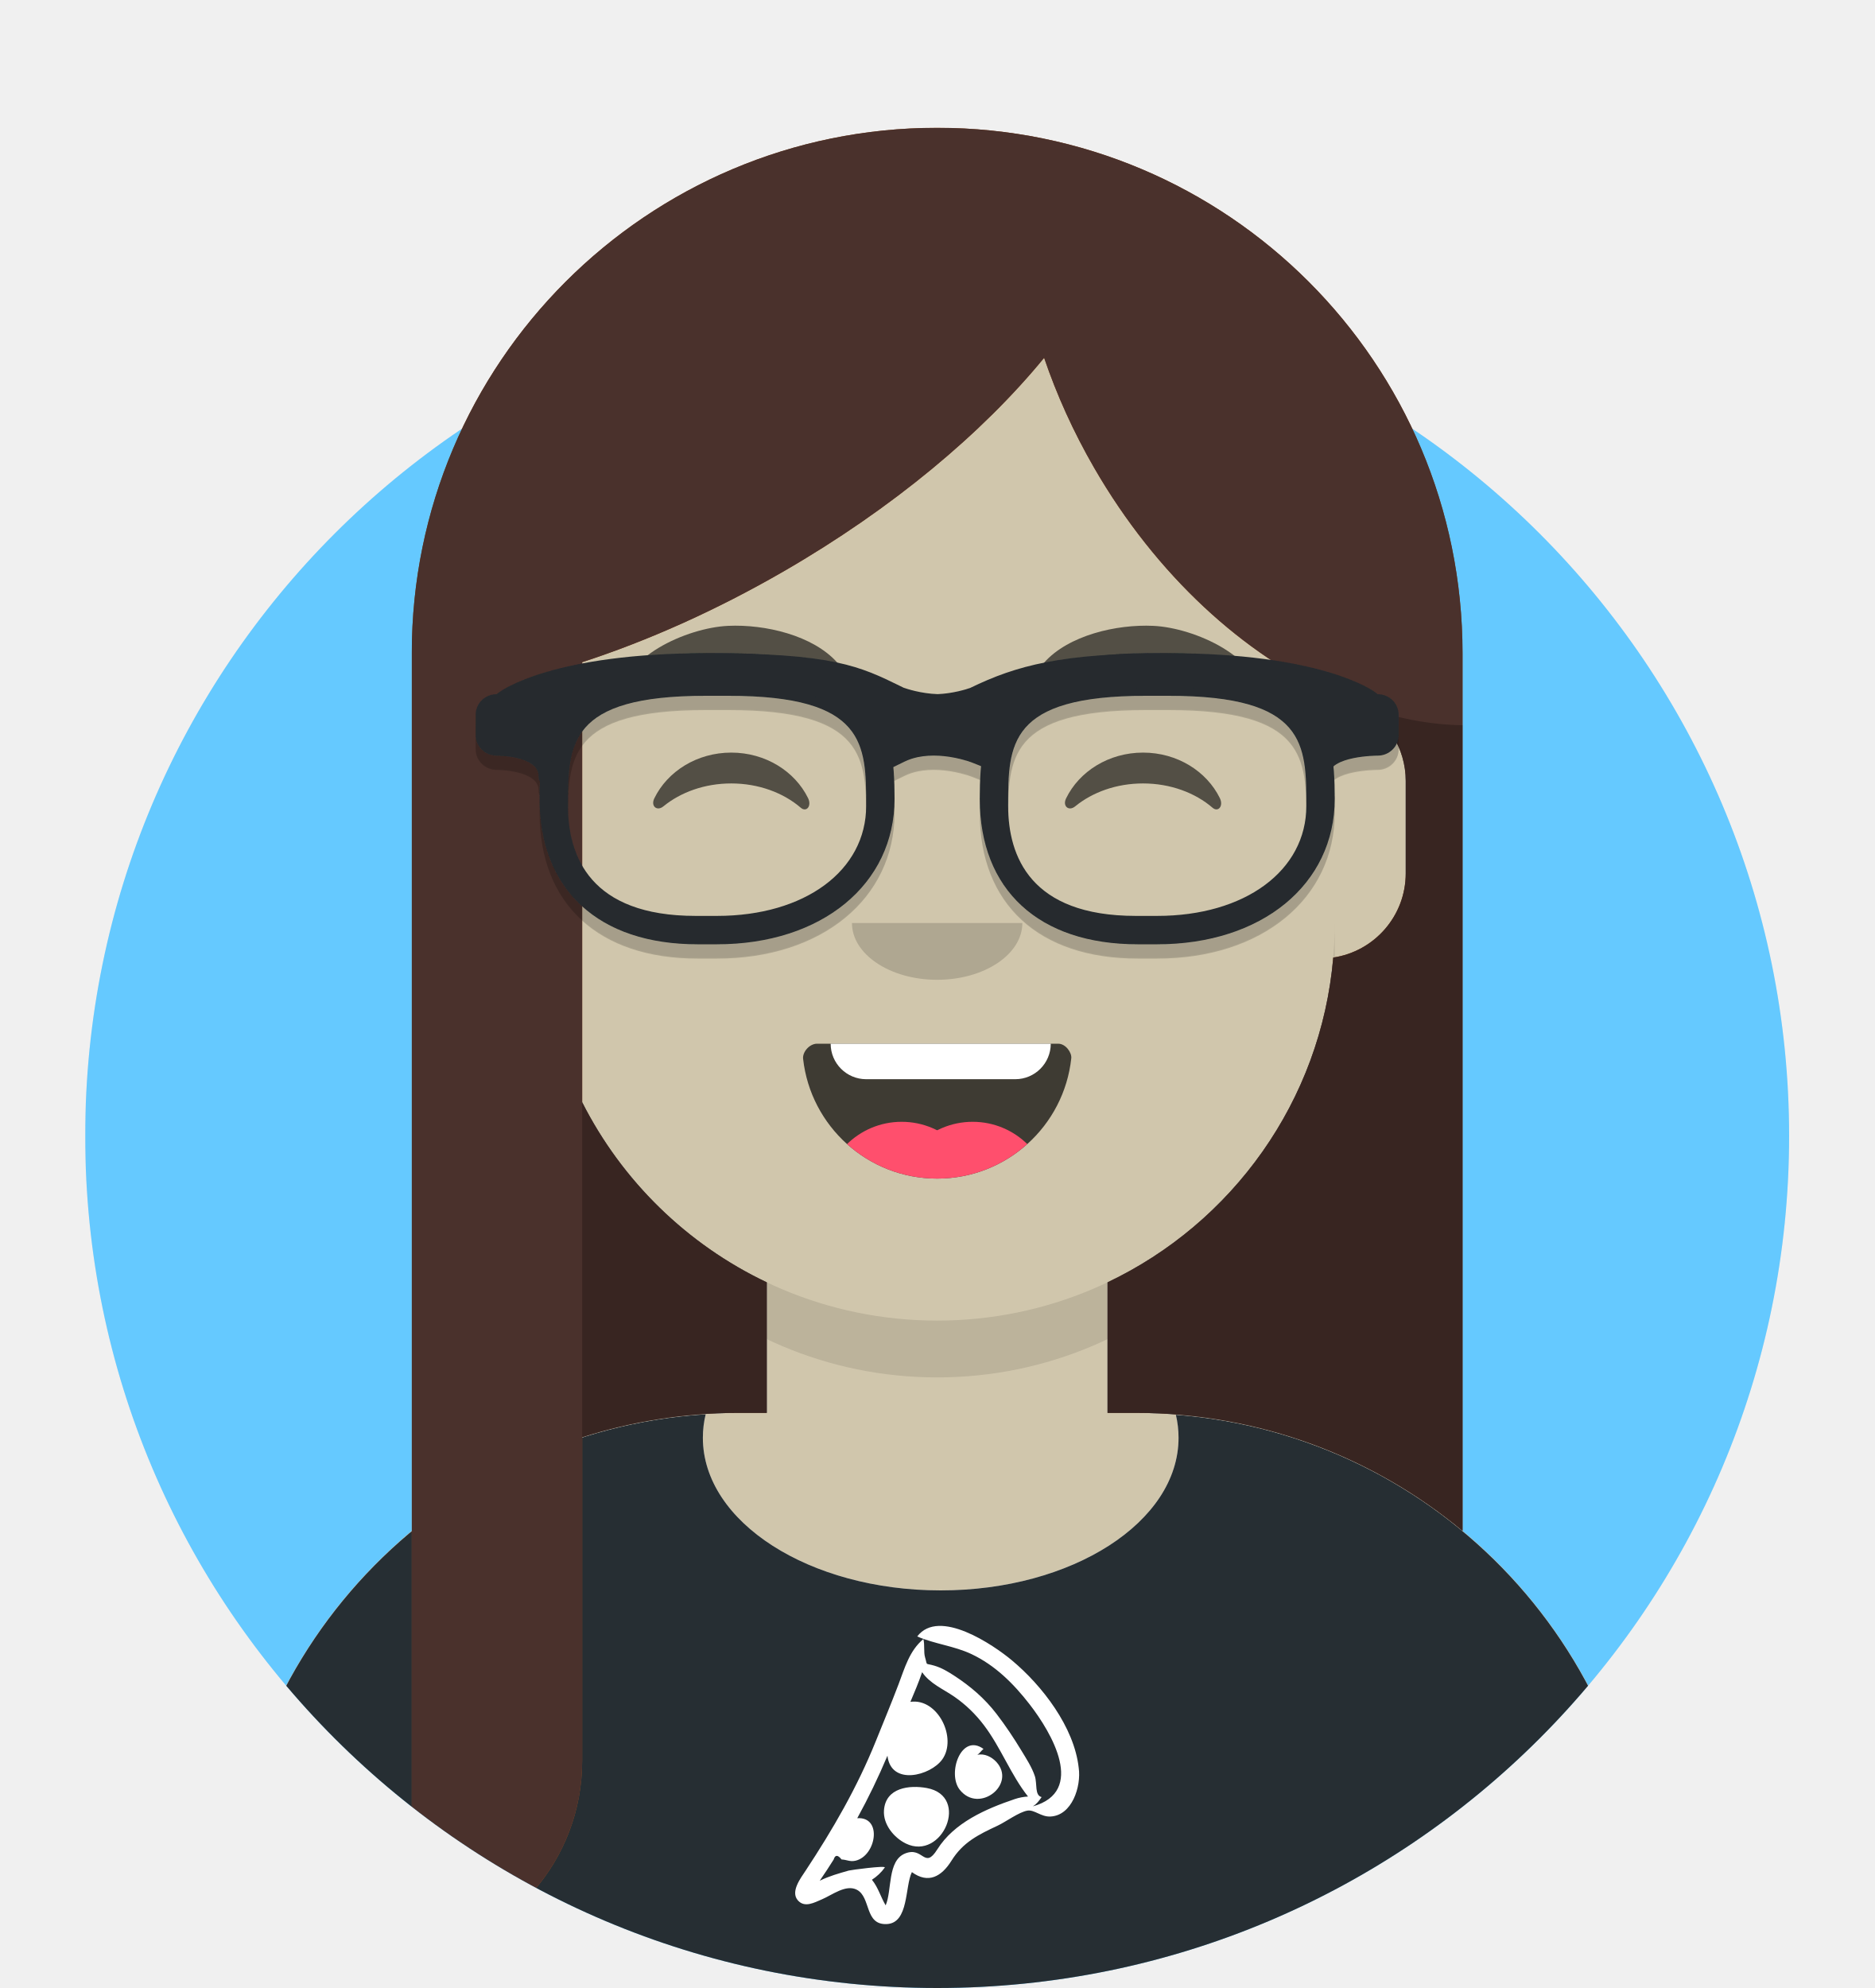
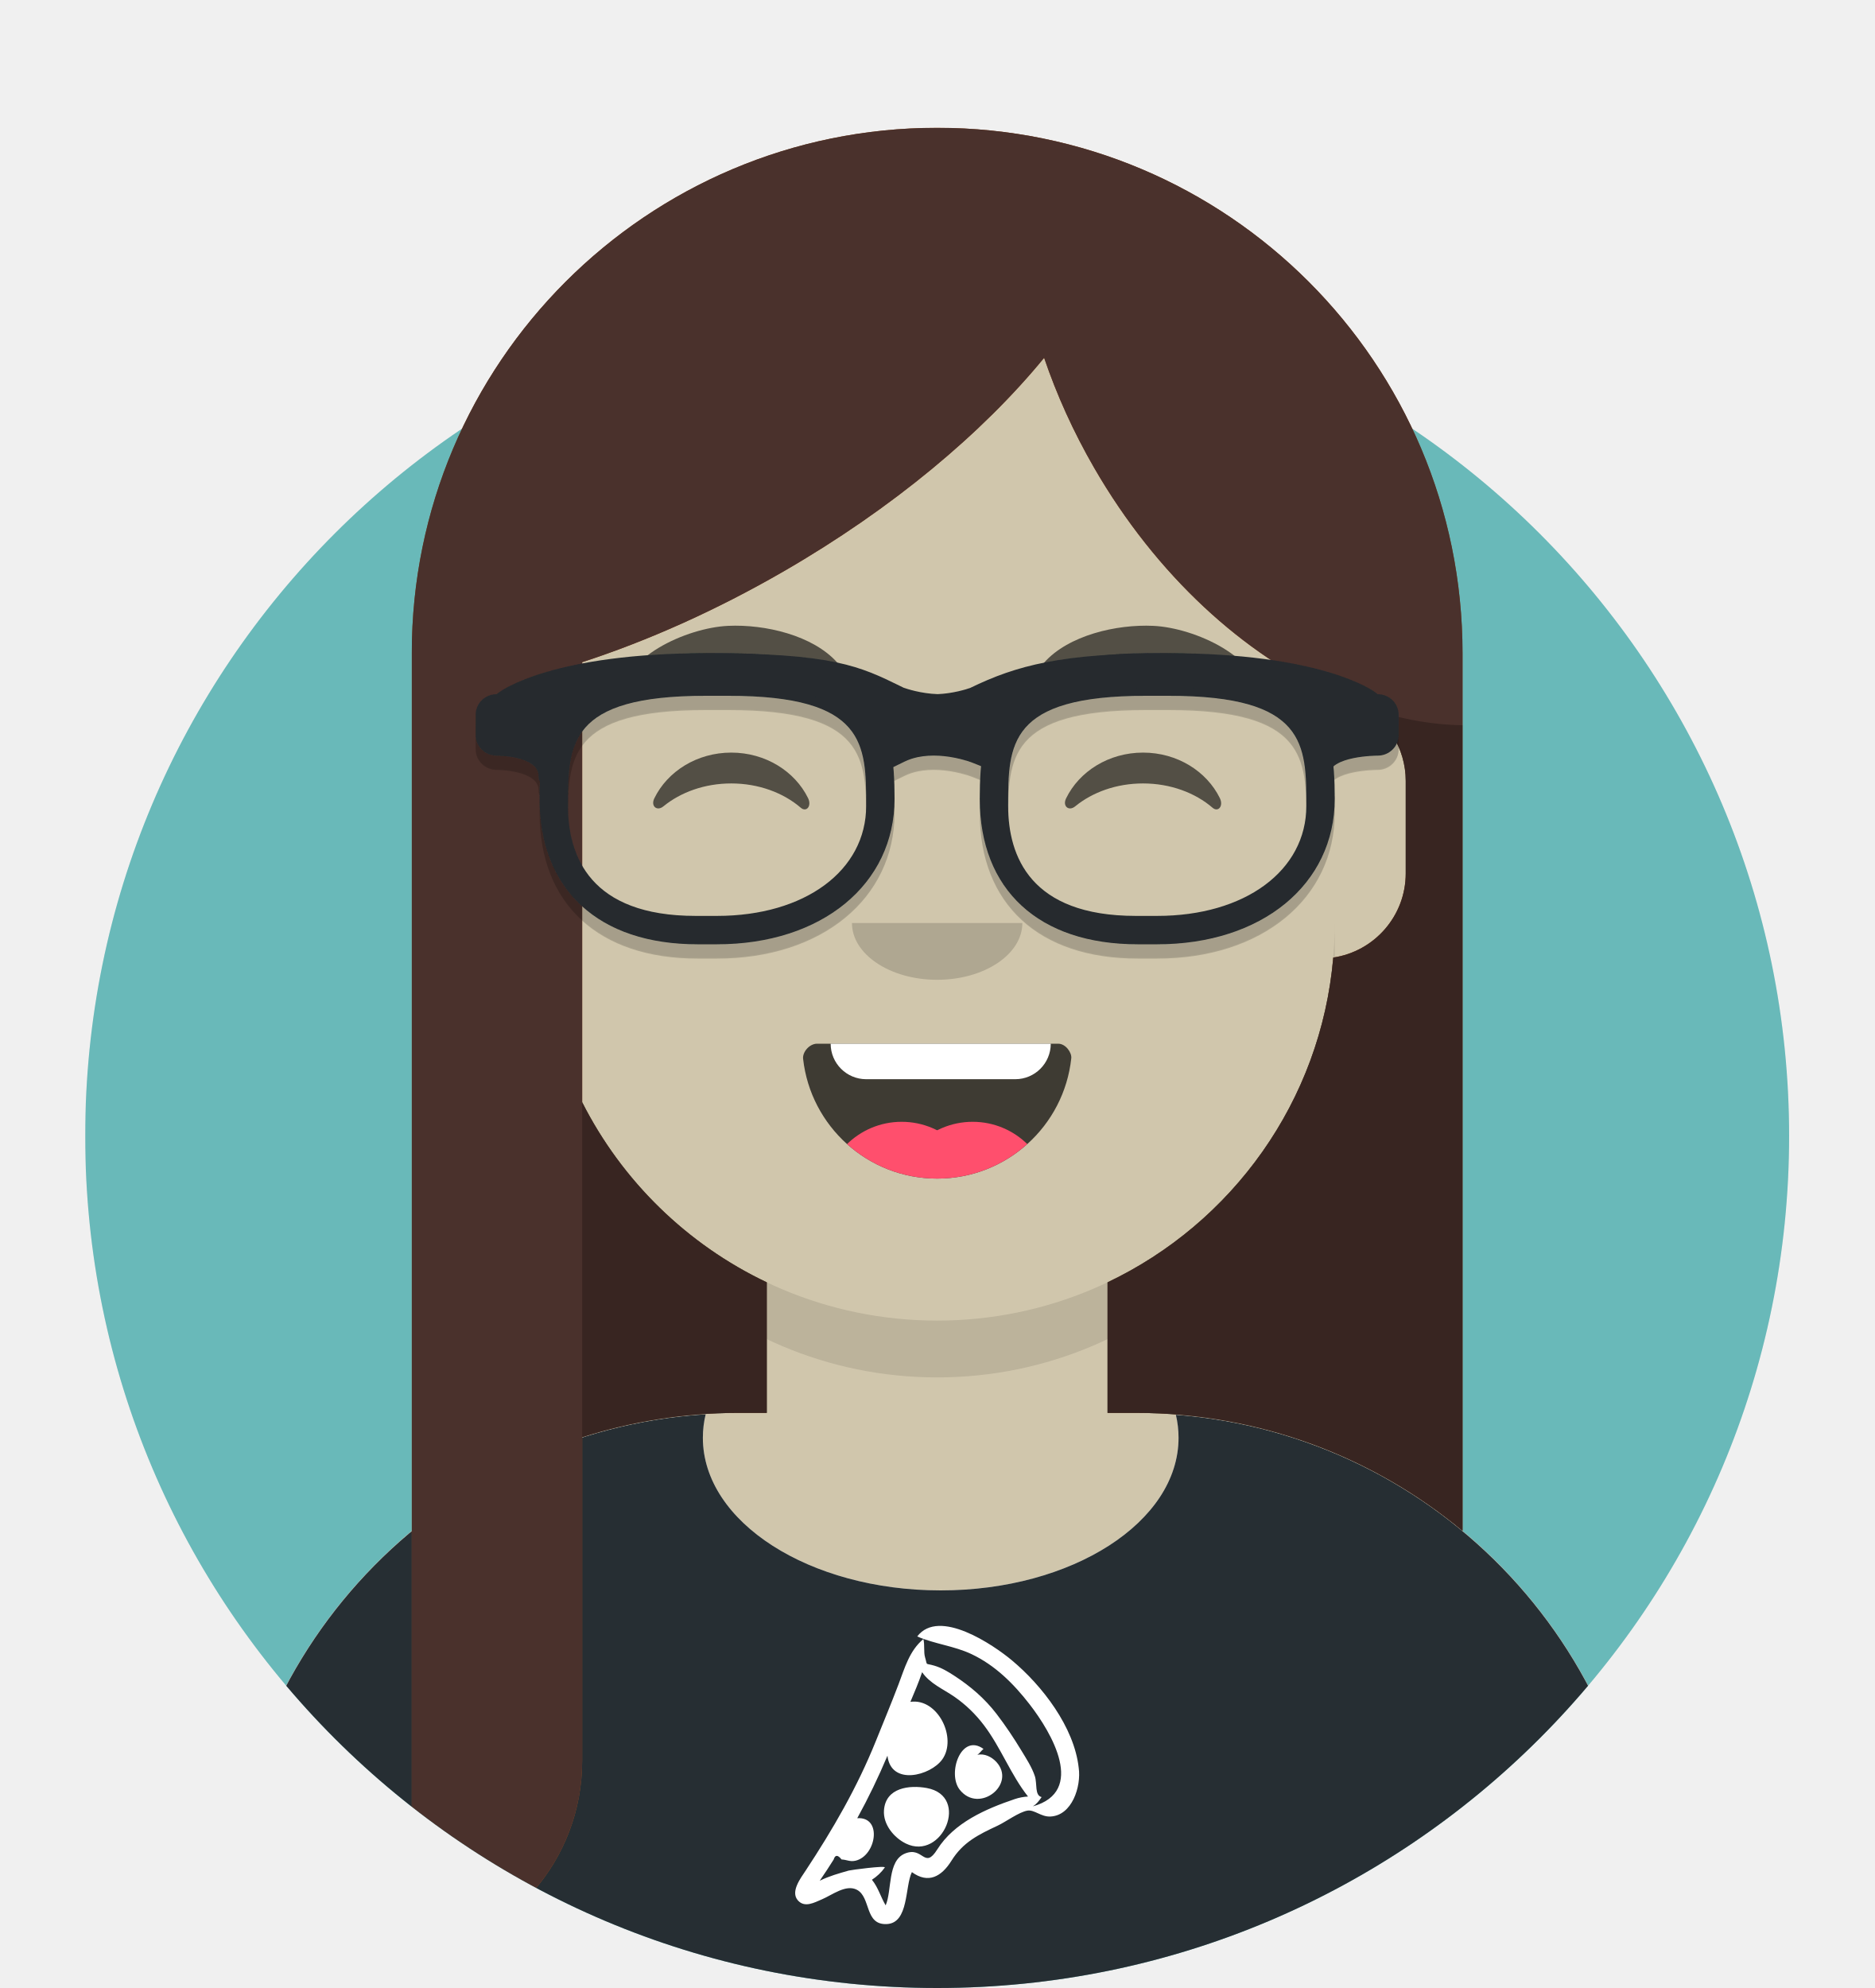
<svg xmlns="http://www.w3.org/2000/svg" xmlns:xlink="http://www.w3.org/1999/xlink" width="264px" height="280px" viewBox="0 0 264 280" version="1.1" data-reactroot="">
  <defs>
    <circle id="path-1" cx="120" cy="120" r="120" />
    <path d="M12,160 C12,226.274 65.726,280 132,280 C198.274,280 252,226.274 252,160 L264,160 L264,-1.42108547e-14 L-3.19744231e-14,-1.42108547e-14 L-3.19744231e-14,160 L12,160 Z" id="path-3" />
    <path d="M124,144.611 L124,163 L128,163 L128,163 C167.765,163 200,195.235 200,235 L200,244 L0,244 L0,235 C-4.86974701e-15,195.235 32.235,163 72,163 L72,163 L76,163 L76,144.611 C58.763,136.422 46.372,119.687 44.305,99.881 C38.48,99.058 34,94.052 34,88 L34,74 C34,68.054 38.325,63.118 44,62.166 L44,56 L44,56 C44,25.072 69.072,5.68137151e-15 100,0 L100,0 L100,0 C130.928,-5.68137151e-15 156,25.072 156,56 L156,62.166 C161.675,63.118 166,68.054 166,74 L166,88 C166,94.052 161.52,99.058 155.695,99.881 C153.628,119.687 141.237,136.422 124,144.611 Z" id="path-5" />
  </defs>
  <g id="Avataaar" stroke="none" stroke-width="1" fill="none" fill-rule="evenodd">
    <g transform="translate(-825, -1100)" id="Avataaar/Circle">
      <g transform="translate(825, 1100)">
        <g id="Circle" stroke-width="1" fill-rule="evenodd" transform="translate(12, 40)">
          <mask id="mask-2" fill="white">
            <use xlink:href="#path-1" />
          </mask>
          <use id="Circle-Background" fill="#E6E6E6" xlink:href="#path-1" />
-           <g id="Color/Palette/Blue-01" mask="url(#mask-2)" fill="#65C9FF">
+           <g id="Color/Palette/Blue-01" mask="url(#mask-2)" fill="#69b9b9">
            <rect id="🖍Color" x="0" y="0" width="240" height="240" />
          </g>
        </g>
        <mask id="mask-4" fill="white">
          <use xlink:href="#path-3" />
        </mask>
        <g id="Mask" />
        <g id="Avataaar" stroke-width="1" fill-rule="evenodd" mask="url(#mask-4)">
          <g id="Body" transform="translate(32, 36)">
            <mask id="mask-6" fill="white">
              <use xlink:href="#path-5" />
            </mask>
            <use fill="#D0C6AC" xlink:href="#path-5" />
            <path d="M156,79 L156,102 C156,132.928 130.928,158 100,158 C69.072,158 44,132.928 44,102 L44,79 L44,94 C44,124.928 69.072,150 100,150 C130.928,150 156,124.928 156,94 L156,79 Z" id="Neck-Shadow" fill-opacity="0.1" fill="#000000" mask="url(#mask-6)" />
          </g>
          <g id="Clothing/Graphic-Shirt" transform="translate(0, 170)">
            <defs>
              <path d="M165.624,29.268 C202.76,32.137 232,63.18 232,101.052 L232,110 L32,110 L32,101.052 C32,62.835 61.775,31.572 99.393,29.197 C99.134,30.274 99,31.377 99,32.5 C99,44.374 113.998,54 132.5,54 C151.002,54 166,44.374 166,32.5 C166,31.402 165.872,30.322 165.624,29.268 Z" id="react-path-219801" />
            </defs>
            <mask id="react-mask-219802" fill="white">
              <use xlink:href="#react-path-219801" />
            </mask>
            <use id="Clothes" fill="#E6E6E6" fill-rule="evenodd" xlink:href="#react-path-219801" />
            <g id="Color/Palette/Gray-01" mask="url(#react-mask-219802)" fill-rule="evenodd" fill="#262E33">
              <rect id="🖍Color" x="0" y="0" width="264" height="110" />
            </g>
            <g id="Clothing/Graphic/Pizza" mask="url(#react-mask-219802)" stroke-width="1" fill-rule="evenodd">
              <g transform="translate(77, 58)" id="Group-2">
                <g transform="translate(35, 1)">
                  <path d="M30.933,24.391 C26.851,25.771 22.383,27.715 20.028,31.465 C18.181,34.407 18.057,31.01 15.477,32.058 C12.97,33.077 13.656,37.281 12.745,39.359 C12.037,38.168 11.702,36.843 10.81,35.755 C11.503,35.31 12.146,34.712 12.624,34.031 C12.78,33.712 7.832,34.379 7.548,34.46 C6.137,34.862 4.808,35.232 3.46,35.89 C3.817,35.373 4.166,34.853 4.51,34.328 C4.82,33.856 5.125,33.38 5.425,32.901 C5.632,32.221 6.001,32.219 6.533,32.895 C7.281,32.931 7.711,33.252 8.495,33.072 C11.41,32.405 12.338,26.849 8.745,27.085 C10.324,24.216 11.725,21.302 12.998,18.283 C13.5,22.574 19.077,21.096 20.717,18.808 C22.857,15.819 20.113,10.146 16.233,10.696 C16.814,9.321 17.404,7.934 17.883,6.518 C18.975,8.129 20.884,8.909 22.421,9.975 C24.032,11.092 25.394,12.415 26.584,13.981 C28.97,17.121 30.377,20.988 32.799,24.033 C32.161,24.068 31.54,24.187 30.933,24.391 M39.939,20.003 C39.307,14.246 34.79,8.402 30.5,4.827 C27.95,2.702 20.259,-2.558 17.193,1.487 C19.665,2.558 22.392,2.816 24.843,3.976 C28.163,5.548 30.765,8.135 33.011,11.031 C36.148,15.076 40.982,23.314 33.485,25.417 C34.003,25.079 34.304,24.708 34.713,24.109 C33.706,23.876 34.113,22.231 33.759,21.157 C33.347,19.906 32.549,18.69 31.875,17.575 C30.804,15.804 29.628,14.041 28.371,12.404 C26.693,10.218 24.685,8.497 22.394,7.008 C21.487,6.419 20.619,5.897 19.577,5.593 C18.228,5.199 18.67,5.679 18.301,4.447 C18.069,3.674 18.277,2.684 18.055,1.855 C16.082,3.513 15.44,5.91 14.556,8.236 C13.535,10.92 12.433,13.571 11.359,16.233 C8.724,22.768 5.325,28.628 1.468,34.48 C0.796,35.499 -0.697,37.43 0.378,38.654 C1.339,39.749 2.708,38.96 3.764,38.515 C5.2,37.911 7.149,36.351 8.699,37.168 C10.697,38.222 9.753,42.152 12.913,41.995 C16.027,41.841 15.44,36.715 16.44,34.678 C18.751,36.363 20.615,35.317 22.019,33.067 C23.645,30.458 25.794,29.41 28.532,28.129 C29.652,27.605 31.566,26.19 32.733,26.014 C33.698,25.869 34.625,26.897 35.916,26.851 C39.014,26.738 40.308,22.598 39.939,20.003" id="Fill-29" fill="#FFFFFF" />
                  <path d="M18.537,22.834 C16.112,22.389 12.73,22.76 12.508,25.987 C12.372,27.965 13.917,29.835 15.59,30.651 C20.712,33.15 24.699,23.963 18.537,22.834" id="Fill-31" fill="#FFFFFF" />
                  <path d="M28.336,19.158 C27.686,18.452 26.633,17.918 25.661,18.165 C25.972,17.951 26.229,17.564 26.525,17.326 C23.369,15.04 21.385,20.805 23.179,23.074 C25.896,26.514 31.216,22.308 28.336,19.158" id="Fill-33" fill="#FFFFFF" />
                </g>
              </g>
            </g>
          </g>
          <g id="Face" transform="translate(76, 82)" fill="#000000">
            <g id="Mouth/Smile" transform="translate(2, 52)">
              <defs>
                <path d="M35.118,15.128 C36.176,24.62 44.226,32 54,32 C63.804,32 71.874,24.574 72.892,15.04 C72.974,14.273 72.117,13 71.043,13 C56.149,13 44.738,13 37.087,13 C36.007,13 35.012,14.178 35.118,15.128 Z" id="react-path-219803" />
              </defs>
              <mask id="react-mask-219804" fill="white">
                <use xlink:href="#react-path-219803" />
              </mask>
              <use id="Mouth" fill-opacity="0.7" fill="#000000" fill-rule="evenodd" xlink:href="#react-path-219803" />
              <rect id="Teeth" fill="#FFFFFF" fill-rule="evenodd" mask="url(#react-mask-219804)" x="39" y="2" width="31" height="16" rx="5" />
              <g id="Tongue" stroke-width="1" fill-rule="evenodd" mask="url(#react-mask-219804)" fill="#FF4F6D">
                <g transform="translate(38, 24)">
                  <circle cx="11" cy="11" r="11" />
                  <circle cx="21" cy="11" r="11" />
                </g>
              </g>
            </g>
            <g id="Nose/Default" transform="translate(28, 40)" fill-opacity="0.16">
              <path d="M16,8 C16,12.418 21.373,16 28,16 L28,16 C34.627,16 40,12.418 40,8" id="Nose" />
            </g>
            <g id="Eyes/Happy-😁" transform="translate(0, 8)" fill-opacity="0.6">
              <path d="M16.16,22.447 C18.007,18.649 22.164,16 26.998,16 C31.814,16 35.959,18.63 37.815,22.407 C38.367,23.529 37.582,24.447 36.791,23.767 C34.34,21.66 30.859,20.344 26.998,20.344 C23.257,20.344 19.874,21.579 17.438,23.572 C16.547,24.3 15.62,23.558 16.16,22.447 Z" id="Squint" />
              <path d="M74.16,22.447 C76.007,18.649 80.164,16 84.998,16 C89.814,16 93.959,18.63 95.815,22.407 C96.367,23.529 95.582,24.447 94.791,23.767 C92.34,21.66 88.859,20.344 84.998,20.344 C81.257,20.344 77.874,21.579 75.438,23.572 C74.547,24.3 73.62,23.558 74.16,22.447 Z" id="Squint" />
            </g>
            <g id="Eyebrow/Natural/Default-Natural" fill-opacity="0.6">
              <path d="M26.039,6.21 C20.278,6.983 11.293,12.005 12.044,17.818 C12.069,18.008 12.357,18.067 12.481,17.908 C14.967,14.72 34.193,10.037 41.194,11.015 C41.835,11.104 42.258,10.443 41.821,10.03 C38.077,6.495 31.2,5.512 26.039,6.21" id="Eyebrow" transform="translate(27, 12) rotate(5) translate(-27, -12) " />
              <path d="M85.039,6.21 C79.278,6.983 70.293,12.005 71.044,17.818 C71.069,18.008 71.357,18.067 71.481,17.908 C73.967,14.72 93.193,10.037 100.194,11.015 C100.835,11.104 101.258,10.443 100.821,10.03 C97.077,6.495 90.2,5.512 85.039,6.21" id="Eyebrow" transform="translate(86, 12) scale(-1, 1) rotate(5) translate(-86, -12) " />
            </g>
          </g>
          <g id="Top" stroke-width="1" fill-rule="evenodd">
            <defs>
              <rect id="react-path-219807" x="0" y="0" width="264" height="280" />
              <path d="M133.506,81.335 C137.364,83.331 140,87.357 140,92 L140,105 C140,111.019 135.569,116.002 129.791,116.867 C128.048,137.115 115.531,154.283 98,162.611 L98,162.611 L98,181 L102,181 C119.491,181 135.525,187.237 148,197.608 L148,74 C148,53.565 139.717,35.065 126.326,21.674 C112.935,8.283 94.435,-3.55271368e-15 74,0 C33.131,7.10542736e-15 -7.10542736e-15,33.131 0,74 L0,257.716 C13.569,255.776 24,244.106 24,230 L24,184.423 C30.935,182.2 38.327,181 46,181 L50,181 L50,162.611 C38.773,157.277 29.602,148.318 24,137.246 L24,75.266 C33.147,72.291 42.778,68.017 52.342,62.495 C67.745,53.602 80.431,42.941 89.066,32.397 C90.831,37.595 93.175,42.801 96.11,47.885 C104.878,63.071 117.224,74.234 130,79.917 L130,80.166 C130.4,80.233 130.794,80.32 131.18,80.426 C131.955,80.749 132.73,81.052 133.506,81.335 Z" id="react-path-219808" />
            </defs>
            <mask id="react-mask-219805" fill="white">
              <use xlink:href="#react-path-219807" />
            </mask>
            <g id="Mask" />
            <g id="Top/Long-Hair/Straight" mask="url(#react-mask-219805)">
              <g transform="translate(-1, 0)">
                <g id="Hair" stroke-width="1" fill="none" fill-rule="evenodd" transform="translate(59, 18)">
                  <mask id="react-mask-219806" fill="white">
                    <use xlink:href="#react-path-219808" />
                  </mask>
                  <use id="Mask-Hair" fill="#944F23" xlink:href="#react-path-219808" />
                  <g id="Skin/👶🏽-03-Brown" mask="url(#react-mask-219806)" fill="#4A312C">
                    <g transform="translate(0, 0) " id="Color">
                      <rect x="0" y="0" width="264" height="280" />
                    </g>
                  </g>
                </g>
                <path d="M192.506,99.335 C197.375,101.108 202.263,102.072 207,102.148 L207,102.148 L207,92 C207,71.565 198.717,53.065 185.326,39.674 C198.717,53.065 207,71.565 207,92 L207,215.608 C194.525,205.237 178.491,199 161,199 L157,199 L157,180.611 L157,180.611 C174.531,172.283 187.048,155.115 188.791,134.867 C194.569,134.002 199,129.019 199,123 L199,110 C199,105.357 196.364,101.331 192.506,99.335 Z M190.18,98.426 C189.794,98.32 189.4,98.233 189,98.166 L189,97.917 C189.393,98.092 189.786,98.261 190.18,98.426 Z M83,155.246 C88.602,166.318 97.773,175.277 109,180.611 L109,199 L105,199 C97.327,199 89.935,200.2 83,202.423 L83,155.246 Z" id="Shadow" fill-opacity="0.24" fill="#000000" fill-rule="evenodd" />
                <g id="Top/_Resources/Prescription-02" fill="none" transform="translate(62, 85)" stroke-width="1">
                  <defs>
                    <filter x="-0.8%" y="-2.4%" width="101.5%" height="109.8%" filterUnits="objectBoundingBox" id="react-filter-219809">
                      <feOffset dx="0" dy="2" in="SourceAlpha" result="shadowOffsetOuter1" />
                      <feColorMatrix values="0 0 0 0 0   0 0 0 0 0   0 0 0 0 0  0 0 0 0.2 0" type="matrix" in="shadowOffsetOuter1" result="shadowMatrixOuter1" />
                      <feMerge>
                        <feMergeNode in="shadowMatrixOuter1" />
                        <feMergeNode in="SourceGraphic" />
                      </feMerge>
                    </filter>
                  </defs>
                  <g id="Wayfarers" filter="url(#react-filter-219809)" transform="translate(6, 7)" fill="#252C2F">
                    <path d="M34,41 L31.242,41 C17.315,41 9,33.336 9,20.5 C9,10.127 10.817,0 32.53,0 L35.47,0 C57.183,0 59,10.127 59,20.5 C59,32.569 48.721,41 34,41 Z M32.385,6 C13,6 13,12.841 13,21.502 C13,28.572 16.116,37 30.971,37 L34,37 C46.365,37 55,30.627 55,21.502 C55,12.841 55,6 35.615,6 L32.385,6 Z" id="Left" fill-rule="nonzero" />
                    <path d="M96,41 L93.242,41 C79.315,41 71,33.336 71,20.5 C71,10.127 72.817,0 94.53,0 L97.47,0 C119.183,0 121,10.127 121,20.5 C121,32.569 110.721,41 96,41 Z M94.385,6 C75,6 75,12.841 75,21.502 C75,28.572 78.119,37 92.971,37 L96,37 C108.365,37 117,30.627 117,21.502 C117,12.841 117,6 97.615,6 L94.385,6 Z" id="Right" fill-rule="nonzero" />
                    <path d="M2.955,5.772 C3.646,5.096 11.21,0 32.5,0 C50.351,0 54.13,1.853 59.85,4.652 L60.269,4.859 C60.667,4.999 62.7,5.69 65.079,5.766 C67.246,5.673 69.1,5.085 69.642,4.897 C76.17,1.722 82.561,0 97.5,0 C118.79,0 126.354,5.096 127.045,5.772 C128.679,5.772 130,7.062 130,8.657 L130,11.543 C130,13.139 128.679,14.429 127.045,14.429 C127.045,14.429 120.144,14.429 120.144,17.315 C120.144,20.2 118.182,13.139 118.182,11.543 L118.182,8.732 C114.579,7.353 108.128,4.786 97.5,4.786 C85.658,4.786 79.761,6.886 74.702,8.971 L74.759,9.108 L74.756,11.094 L72.539,16.444 L69.8,15.361 C69.556,15.264 69.028,15.09 68.296,14.91 C66.256,14.407 64.159,14.254 62.304,14.634 C61.624,14.774 60.992,14.984 60.413,15.267 L57.77,16.558 L55.127,11.396 L55.244,9.102 L55.325,8.907 C50.962,6.874 46.939,4.786 32.5,4.786 C21.872,4.786 15.422,7.352 11.818,8.731 L11.818,11.543 C11.818,13.139 8.864,20.2 8.864,17.315 C8.864,14.429 2.955,14.429 2.955,14.429 C1.324,14.429 0,13.139 0,11.543 L0,8.657 C0,7.062 1.324,5.772 2.955,5.772 Z" id="Stuff" fill-rule="nonzero" />
                  </g>
                </g>
              </g>
            </g>
          </g>
        </g>
      </g>
    </g>
  </g>
</svg>
